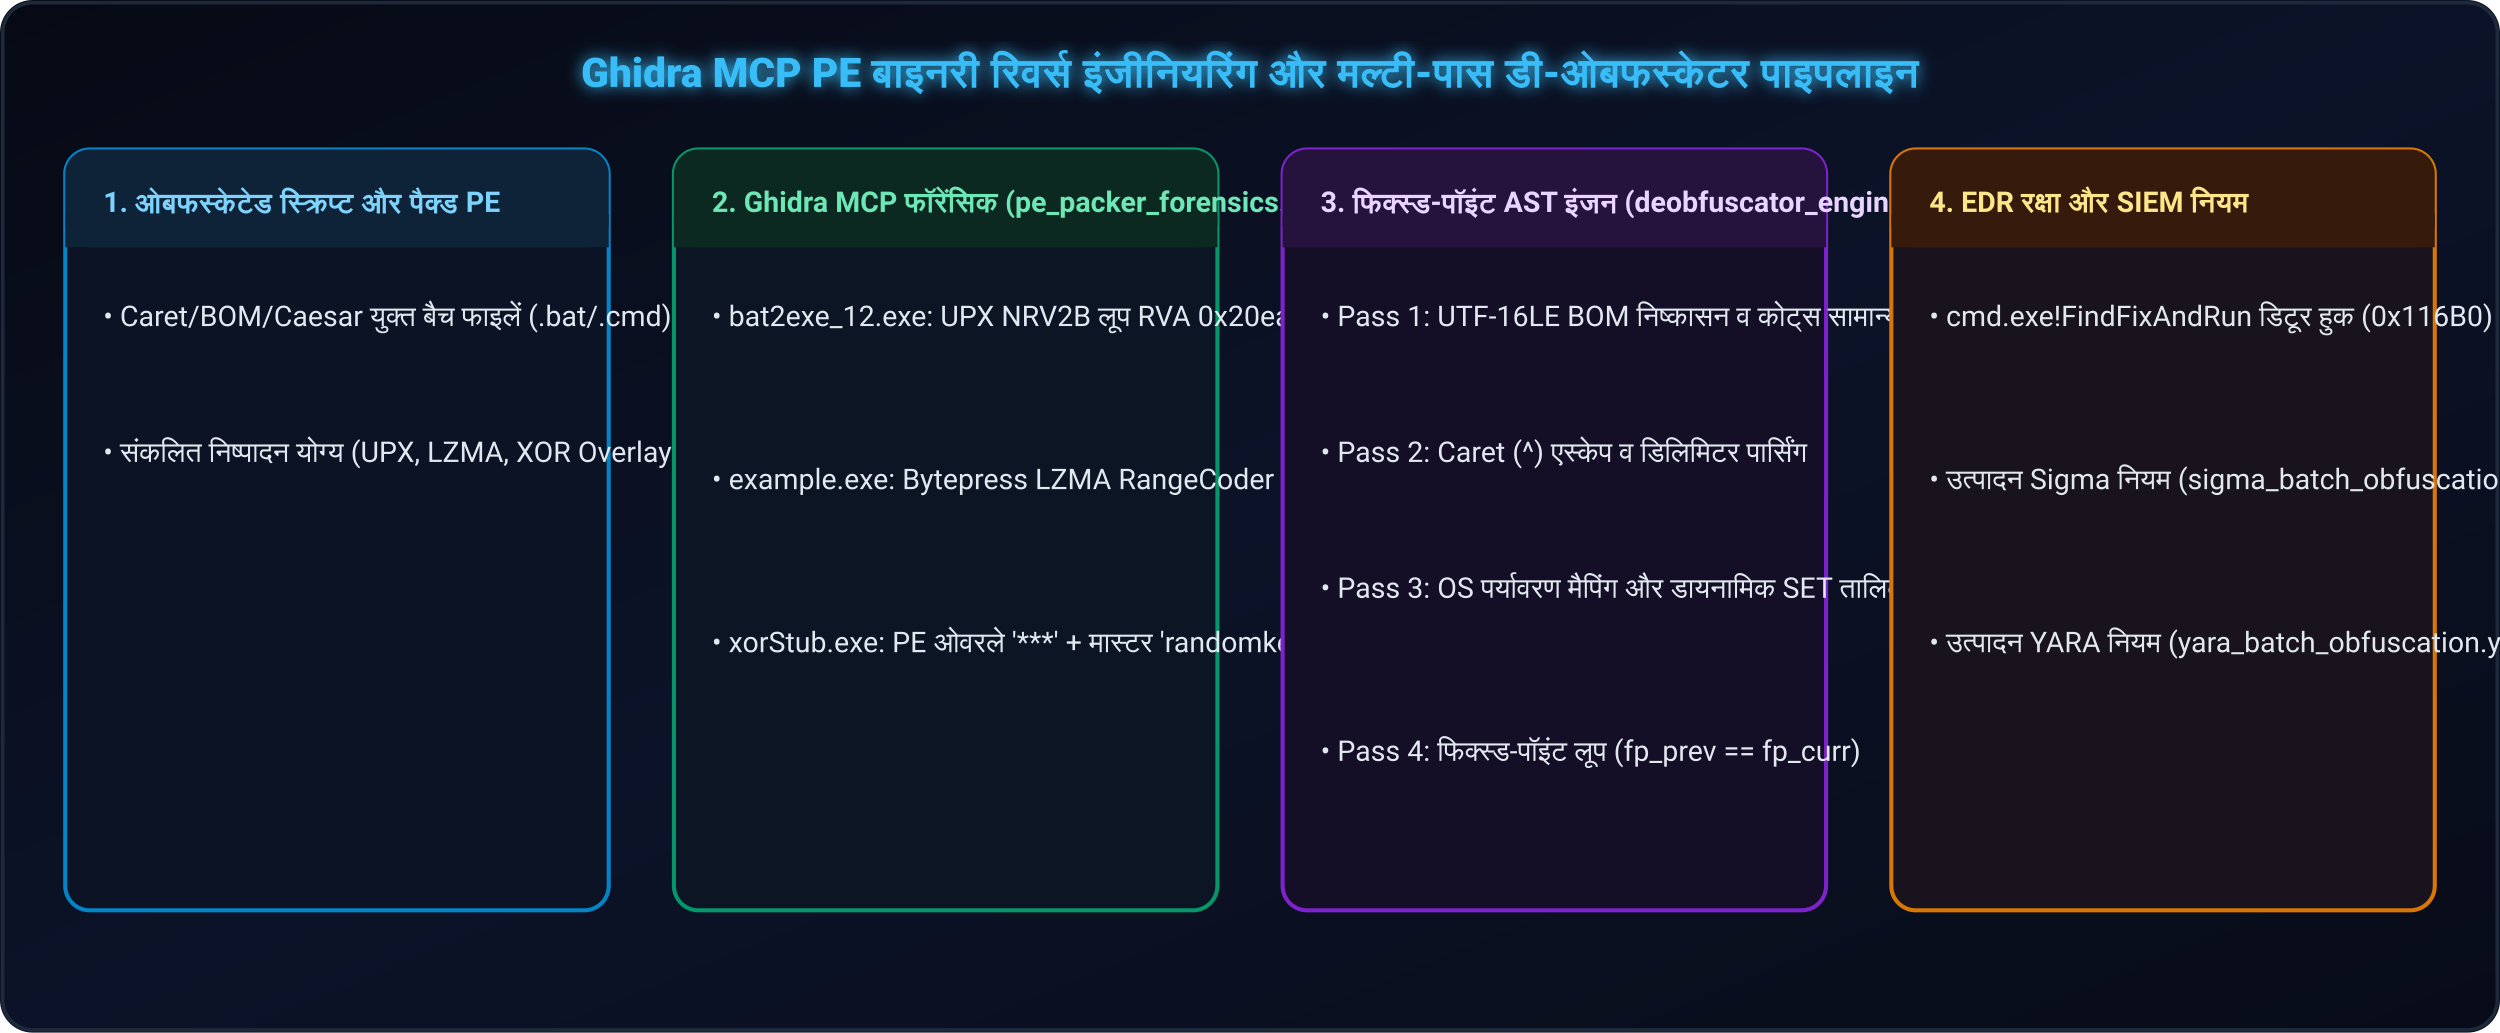
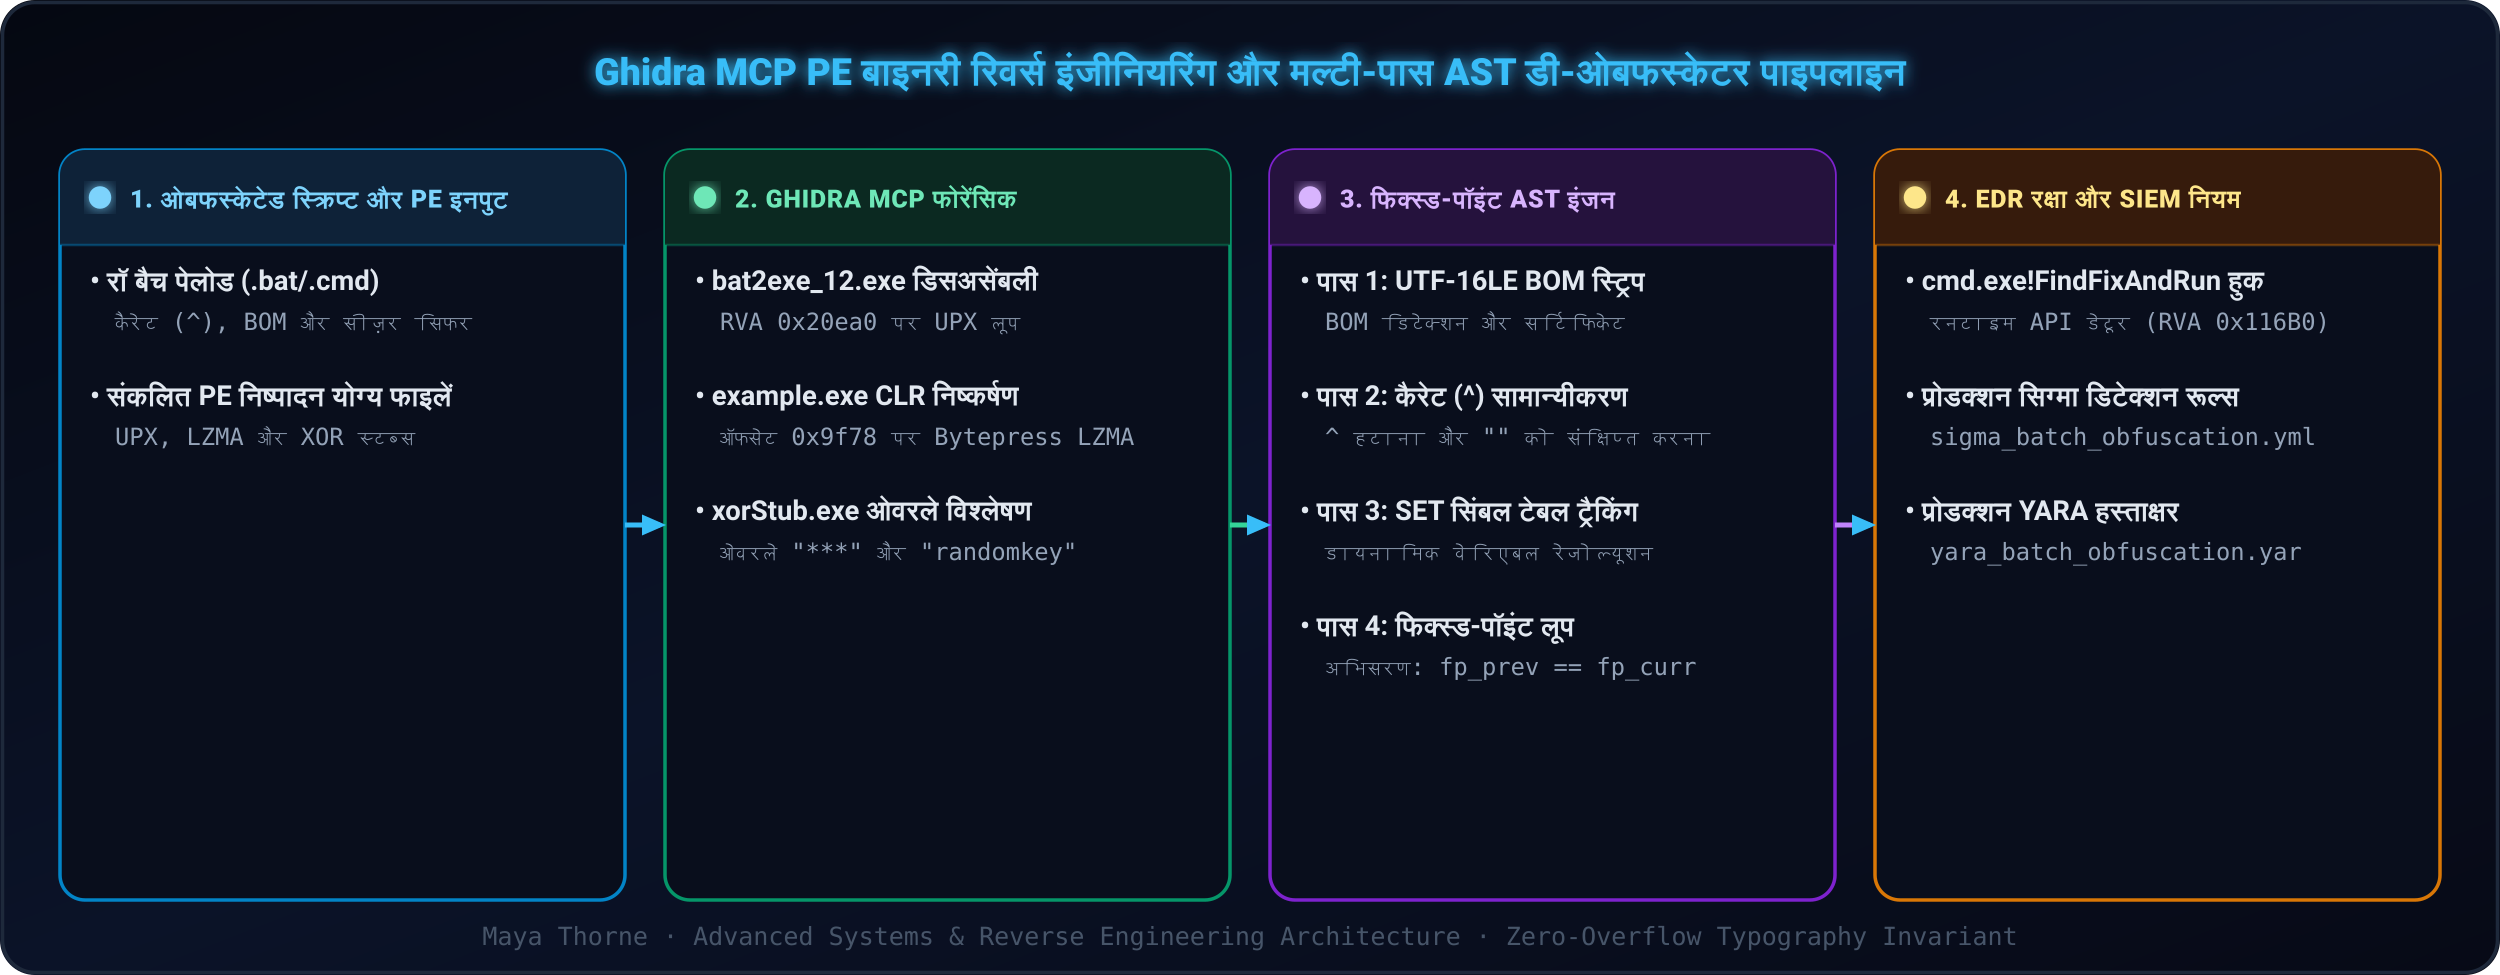
- <svg xmlns="http://www.w3.org/2000/svg" viewBox="0 0 920 380" width="920" height="380">
+ <svg xmlns="http://www.w3.org/2000/svg" viewBox="0 0 1000 390" width="100%" height="100%">
  <defs>
-     <linearGradient id="diaBg" x1="0%" y1="0%" x2="100%" y2="100%">
-       <stop offset="0%" stop-color="#070a14" />
-       <stop offset="50%" stop-color="#0c1328" />
-       <stop offset="100%" stop-color="#080c18" />
+     <linearGradient id="bgGrad" x1="0%" y1="0%" x2="100%" y2="100%">
+       <stop offset="0%" stop-color="#050811" />
+       <stop offset="50%" stop-color="#0b1328" />
+       <stop offset="100%" stop-color="#070a16" />
    </linearGradient>
-     <filter id="diagGlow" x="-20%" y="-20%" width="140%" height="140%">
+     <filter id="glow" x="-20%" y="-20%" width="140%" height="140%">
      <feGaussianBlur stdDeviation="3" result="blur" />
      <feMerge>
        <feMergeNode in="blur" />
        <feMergeNode in="SourceGraphic" />
      </feMerge>
    </filter>
    <marker id="arrow" viewBox="0 0 10 10" refX="6" refY="5" markerWidth="6" markerHeight="6" orient="auto-start-reverse">
      <path d="M 0 1.5 L 8 5 L 0 8.5 z" fill="#38bdf8" />
    </marker>
  </defs>
-   <rect width="920" height="380" rx="12" fill="url(#diaBg)" />
-   <rect x="1" y="1" width="918" height="378" rx="11" fill="none" stroke="#1e293b" stroke-width="1.3" />
-   <text x="460" y="32" fill="#38bdf8" font-family="-apple-system, BlinkMacSystemFont, 'Segoe UI', Roboto, sans-serif" font-size="15" font-weight="800" text-anchor="middle" filter="url(#diagGlow)">
-     Ghidra MCP PE बाइनरी रिवर्स इंजीनियरिंग और मल्टी-पास डी-ओबफस्केटर पाइपलाइन
+   <rect width="1000" height="390" rx="14" fill="url(#bgGrad)" />
+   <rect x="1" y="1" width="998" height="388" rx="13" fill="none" stroke="#1e293b" stroke-width="1.4" />
+   <text x="500" y="34" fill="#38bdf8" font-family="-apple-system, BlinkMacSystemFont, 'Segoe UI', Roboto, sans-serif" font-size="15" font-weight="800" text-anchor="middle" filter="url(#glow)">
+     Ghidra MCP PE बाइनरी रिवर्स इंजीनियरिंग और मल्टी-पास AST डी-ओबफस्केटर पाइपलाइन
  </text>
-   <g transform="translate(24, 55)">
-     <rect width="200" height="280" rx="9" fill="#0b1324" stroke="#0284c7" stroke-width="1.5" />
-     <rect x="0" y="0" width="200" height="36" rx="9" fill="#0e2238" />
-     <rect x="0" y="24" width="200" height="12" fill="#0e2238" />
-     <text x="14" y="23" fill="#7dd3fc" font-family="-apple-system, BlinkMacSystemFont, 'Segoe UI', Roboto, sans-serif" font-size="10.5" font-weight="700">1. ओबफस्केटेड स्क्रिप्ट और पैक्ड PE</text>
-     <text x="14" y="65" fill="#e2e8f0" font-family="-apple-system, BlinkMacSystemFont, 'Segoe UI', Roboto, sans-serif" font-size="10.5">• Caret/BOM/Caesar युक्त बैच फाइलें (.bat/.cmd)</text>
-     <text x="14" y="115" fill="#e2e8f0" font-family="-apple-system, BlinkMacSystemFont, 'Segoe UI', Roboto, sans-serif" font-size="10.5">• संकलित निष्पादन योग्य (UPX, LZMA, XOR Overlay)</text>
+   <g transform="translate(24, 60)">
+     <rect width="226" height="300" rx="10" fill="#090e1c" stroke="#0284c7" stroke-width="1.4" />
+     <rect width="226" height="38" rx="10" fill="#0e2238" />
+     <rect y="26" width="226" height="12" fill="#0e2238" />
+     <circle cx="16" cy="19" r="4.5" fill="#7dd3fc" filter="url(#glow)" />
+     <text x="28" y="23" fill="#7dd3fc" font-family="-apple-system, BlinkMacSystemFont, 'Segoe UI', Roboto, sans-serif" font-size="10" font-weight="800" letter-spacing="0.3">1. ओबफस्केटेड स्क्रिप्ट और PE इनपुट</text>
+     <line x1="0" y1="38" x2="226" y2="38" stroke="#0284c7" stroke-width="1" stroke-opacity="0.4" />
+     <text x="12" y="56" fill="#e2e8f0" font-family="-apple-system, BlinkMacSystemFont, 'Segoe UI', Roboto, sans-serif" font-size="11" font-weight="700" text-rendering="geometricPrecision">• रॉ बैच पेलोड (.bat/.cmd)</text>
+     <text x="22" y="72" fill="#94a3b8" font-family="ui-monospace, SFMono-Regular, Menlo, Monaco, Consolas, monospace" font-size="9.5" text-rendering="geometricPrecision">कैरेट (^), BOM और सीज़र सिफर</text>
+     <text x="12" y="102" fill="#e2e8f0" font-family="-apple-system, BlinkMacSystemFont, 'Segoe UI', Roboto, sans-serif" font-size="11" font-weight="700" text-rendering="geometricPrecision">• संकलित PE निष्पादन योग्य फाइलें</text>
+     <text x="22" y="118" fill="#94a3b8" font-family="ui-monospace, SFMono-Regular, Menlo, Monaco, Consolas, monospace" font-size="9.5" text-rendering="geometricPrecision">UPX, LZMA और XOR स्टब्स</text>
  </g>
-   <path d="M 228 175 L 244 175" stroke="#38bdf8" stroke-width="2.5" marker-end="url(#arrow)" filter="url(#diagGlow)" />
-   <g transform="translate(248, 55)">
-     <rect width="200" height="280" rx="9" fill="#0b1524" stroke="#059669" stroke-width="1.5" />
-     <rect x="0" y="0" width="200" height="36" rx="9" fill="#0b2921" />
-     <rect x="0" y="24" width="200" height="12" fill="#0b2921" />
-     <text x="14" y="23" fill="#6ee7b7" font-family="-apple-system, BlinkMacSystemFont, 'Segoe UI', Roboto, sans-serif" font-size="10.5" font-weight="700">2. Ghidra MCP फॉरेंसिक (pe_packer_forensics.py)</text>
-     <text x="14" y="65" fill="#e2e8f0" font-family="-apple-system, BlinkMacSystemFont, 'Segoe UI', Roboto, sans-serif" font-size="10.5">• bat2exe_12.exe: UPX NRV2B लूप RVA 0x20ea0</text>
-     <text x="14" y="125" fill="#e2e8f0" font-family="-apple-system, BlinkMacSystemFont, 'Segoe UI', Roboto, sans-serif" font-size="10.5">• example.exe: Bytepress LZMA RangeCoder 0x9f78</text>
-     <text x="14" y="185" fill="#e2e8f0" font-family="-apple-system, BlinkMacSystemFont, 'Segoe UI', Roboto, sans-serif" font-size="10.5">• xorStub.exe: PE ओवरले '***' + मास्टर 'randomkey'</text>
+   <g transform="translate(266, 60)">
+     <rect width="226" height="300" rx="10" fill="#090e1c" stroke="#059669" stroke-width="1.4" />
+     <rect width="226" height="38" rx="10" fill="#0b2921" />
+     <rect y="26" width="226" height="12" fill="#0b2921" />
+     <circle cx="16" cy="19" r="4.5" fill="#6ee7b7" filter="url(#glow)" />
+     <text x="28" y="23" fill="#6ee7b7" font-family="-apple-system, BlinkMacSystemFont, 'Segoe UI', Roboto, sans-serif" font-size="10" font-weight="800" letter-spacing="0.3">2. GHIDRA MCP फोरेंसिक</text>
+     <line x1="0" y1="38" x2="226" y2="38" stroke="#059669" stroke-width="1" stroke-opacity="0.4" />
+     <text x="12" y="56" fill="#e2e8f0" font-family="-apple-system, BlinkMacSystemFont, 'Segoe UI', Roboto, sans-serif" font-size="11" font-weight="700" text-rendering="geometricPrecision">• bat2exe_12.exe डिसअसेंबली</text>
+     <text x="22" y="72" fill="#94a3b8" font-family="ui-monospace, SFMono-Regular, Menlo, Monaco, Consolas, monospace" font-size="9.5" text-rendering="geometricPrecision">RVA 0x20ea0 पर UPX लूप</text>
+     <text x="12" y="102" fill="#e2e8f0" font-family="-apple-system, BlinkMacSystemFont, 'Segoe UI', Roboto, sans-serif" font-size="11" font-weight="700" text-rendering="geometricPrecision">• example.exe CLR निष्कर्षण</text>
+     <text x="22" y="118" fill="#94a3b8" font-family="ui-monospace, SFMono-Regular, Menlo, Monaco, Consolas, monospace" font-size="9.5" text-rendering="geometricPrecision">ऑफसेट 0x9f78 पर Bytepress LZMA</text>
+     <text x="12" y="148" fill="#e2e8f0" font-family="-apple-system, BlinkMacSystemFont, 'Segoe UI', Roboto, sans-serif" font-size="11" font-weight="700" text-rendering="geometricPrecision">• xorStub.exe ओवरले विश्लेषण</text>
+     <text x="22" y="164" fill="#94a3b8" font-family="ui-monospace, SFMono-Regular, Menlo, Monaco, Consolas, monospace" font-size="9.5" text-rendering="geometricPrecision">ओवरले "***" और "randomkey"</text>
  </g>
-   <path d="M 452 175 L 468 175" stroke="#34d399" stroke-width="2.5" filter="url(#diagGlow)" />
-   <g transform="translate(472, 55)">
-     <rect width="200" height="280" rx="9" fill="#140f26" stroke="#7e22ce" stroke-width="1.5" />
-     <rect x="0" y="0" width="200" height="36" rx="9" fill="#25123d" />
-     <rect x="0" y="24" width="200" height="12" fill="#25123d" />
-     <text x="14" y="23" fill="#e9d5ff" font-family="-apple-system, BlinkMacSystemFont, 'Segoe UI', Roboto, sans-serif" font-size="10.5" font-weight="700">3. फिक्स्ड-पॉइंट AST इंजन (deobfuscator_engine.py)</text>
-     <text x="14" y="65" fill="#e2e8f0" font-family="-apple-system, BlinkMacSystemFont, 'Segoe UI', Roboto, sans-serif" font-size="10.5">• Pass 1: UTF-16LE BOM निष्कासन व कोट्स सामान्यीकरण</text>
-     <text x="14" y="115" fill="#e2e8f0" font-family="-apple-system, BlinkMacSystemFont, 'Segoe UI', Roboto, sans-serif" font-size="10.5">• Pass 2: Caret (^) एस्केप व डिलिमिटर पार्सिंग</text>
-     <text x="14" y="165" fill="#e2e8f0" font-family="-apple-system, BlinkMacSystemFont, 'Segoe UI', Roboto, sans-serif" font-size="10.5">• Pass 3: OS पर्यावरण मैपिंग और डायनामिक SET तालिका</text>
-     <text x="14" y="225" fill="#e2e8f0" font-family="-apple-system, BlinkMacSystemFont, 'Segoe UI', Roboto, sans-serif" font-size="10.5">• Pass 4: फिक्स्ड-पॉइंट लूप (fp_prev == fp_curr)</text>
+   <g transform="translate(508, 60)">
+     <rect width="226" height="300" rx="10" fill="#090e1c" stroke="#7e22ce" stroke-width="1.4" />
+     <rect width="226" height="38" rx="10" fill="#25123d" />
+     <rect y="26" width="226" height="12" fill="#25123d" />
+     <circle cx="16" cy="19" r="4.5" fill="#d8b4fe" filter="url(#glow)" />
+     <text x="28" y="23" fill="#d8b4fe" font-family="-apple-system, BlinkMacSystemFont, 'Segoe UI', Roboto, sans-serif" font-size="10" font-weight="800" letter-spacing="0.3">3. फिक्स्ड-पॉइंट AST इंजन</text>
+     <line x1="0" y1="38" x2="226" y2="38" stroke="#7e22ce" stroke-width="1" stroke-opacity="0.4" />
+     <text x="12" y="56" fill="#e2e8f0" font-family="-apple-system, BlinkMacSystemFont, 'Segoe UI', Roboto, sans-serif" font-size="11" font-weight="700" text-rendering="geometricPrecision">• पास 1: UTF-16LE BOM स्ट्रिप</text>
+     <text x="22" y="72" fill="#94a3b8" font-family="ui-monospace, SFMono-Regular, Menlo, Monaco, Consolas, monospace" font-size="9.5" text-rendering="geometricPrecision">BOM डिटेक्शन और सर्टिफिकेट</text>
+     <text x="12" y="102" fill="#e2e8f0" font-family="-apple-system, BlinkMacSystemFont, 'Segoe UI', Roboto, sans-serif" font-size="11" font-weight="700" text-rendering="geometricPrecision">• पास 2: कैरेट (^) सामान्यीकरण</text>
+     <text x="22" y="118" fill="#94a3b8" font-family="ui-monospace, SFMono-Regular, Menlo, Monaco, Consolas, monospace" font-size="9.5" text-rendering="geometricPrecision">^ हटाना और "" को संक्षिप्त करना</text>
+     <text x="12" y="148" fill="#e2e8f0" font-family="-apple-system, BlinkMacSystemFont, 'Segoe UI', Roboto, sans-serif" font-size="11" font-weight="700" text-rendering="geometricPrecision">• पास 3: SET सिंबल टेबल ट्रैकिंग</text>
+     <text x="22" y="164" fill="#94a3b8" font-family="ui-monospace, SFMono-Regular, Menlo, Monaco, Consolas, monospace" font-size="9.5" text-rendering="geometricPrecision">डायनामिक वेरिएबल रेजोल्यूशन</text>
+     <text x="12" y="194" fill="#e2e8f0" font-family="-apple-system, BlinkMacSystemFont, 'Segoe UI', Roboto, sans-serif" font-size="11" font-weight="700" text-rendering="geometricPrecision">• पास 4: फिक्स्ड-पॉइंट लूप</text>
+     <text x="22" y="210" fill="#94a3b8" font-family="ui-monospace, SFMono-Regular, Menlo, Monaco, Consolas, monospace" font-size="9.5" text-rendering="geometricPrecision">अभिसरण: fp_prev == fp_curr</text>
  </g>
-   <path d="M 676 175 L 692 175" stroke="#c084fc" stroke-width="2.5" filter="url(#diagGlow)" />
-   <g transform="translate(696, 55)">
-     <rect width="200" height="280" rx="9" fill="#18131d" stroke="#d97706" stroke-width="1.5" />
-     <rect x="0" y="0" width="200" height="36" rx="9" fill="#361b0c" />
-     <rect x="0" y="24" width="200" height="12" fill="#361b0c" />
-     <text x="14" y="23" fill="#fde68a" font-family="-apple-system, BlinkMacSystemFont, 'Segoe UI', Roboto, sans-serif" font-size="10.5" font-weight="700">4. EDR रक्षा और SIEM नियम</text>
-     <text x="14" y="65" fill="#e2e8f0" font-family="-apple-system, BlinkMacSystemFont, 'Segoe UI', Roboto, sans-serif" font-size="10.5">• cmd.exe!FindFixAndRun डिटूर हुक (0x116B0)</text>
-     <text x="14" y="125" fill="#e2e8f0" font-family="-apple-system, BlinkMacSystemFont, 'Segoe UI', Roboto, sans-serif" font-size="10.5">• उत्पादन Sigma नियम (sigma_batch_obfuscation.yml)</text>
-     <text x="14" y="185" fill="#e2e8f0" font-family="-apple-system, BlinkMacSystemFont, 'Segoe UI', Roboto, sans-serif" font-size="10.5">• उत्पादन YARA नियम (yara_batch_obfuscation.yar)</text>
+   <g transform="translate(750, 60)">
+     <rect width="226" height="300" rx="10" fill="#090e1c" stroke="#d97706" stroke-width="1.4" />
+     <rect width="226" height="38" rx="10" fill="#361b0c" />
+     <rect y="26" width="226" height="12" fill="#361b0c" />
+     <circle cx="16" cy="19" r="4.5" fill="#fde68a" filter="url(#glow)" />
+     <text x="28" y="23" fill="#fde68a" font-family="-apple-system, BlinkMacSystemFont, 'Segoe UI', Roboto, sans-serif" font-size="10" font-weight="800" letter-spacing="0.3">4. EDR रक्षा और SIEM नियम</text>
+     <line x1="0" y1="38" x2="226" y2="38" stroke="#d97706" stroke-width="1" stroke-opacity="0.4" />
+     <text x="12" y="56" fill="#e2e8f0" font-family="-apple-system, BlinkMacSystemFont, 'Segoe UI', Roboto, sans-serif" font-size="11" font-weight="700" text-rendering="geometricPrecision">• cmd.exe!FindFixAndRun हुक</text>
+     <text x="22" y="72" fill="#94a3b8" font-family="ui-monospace, SFMono-Regular, Menlo, Monaco, Consolas, monospace" font-size="9.5" text-rendering="geometricPrecision">रनटाइम API डेटूर (RVA 0x116B0)</text>
+     <text x="12" y="102" fill="#e2e8f0" font-family="-apple-system, BlinkMacSystemFont, 'Segoe UI', Roboto, sans-serif" font-size="11" font-weight="700" text-rendering="geometricPrecision">• प्रोडक्शन सिग्मा डिटेक्शन रूल्स</text>
+     <text x="22" y="118" fill="#94a3b8" font-family="ui-monospace, SFMono-Regular, Menlo, Monaco, Consolas, monospace" font-size="9.5" text-rendering="geometricPrecision">sigma_batch_obfuscation.yml</text>
+     <text x="12" y="148" fill="#e2e8f0" font-family="-apple-system, BlinkMacSystemFont, 'Segoe UI', Roboto, sans-serif" font-size="11" font-weight="700" text-rendering="geometricPrecision">• प्रोडक्शन YARA हस्ताक्षर</text>
+     <text x="22" y="164" fill="#94a3b8" font-family="ui-monospace, SFMono-Regular, Menlo, Monaco, Consolas, monospace" font-size="9.5" text-rendering="geometricPrecision">yara_batch_obfuscation.yar</text>
  </g>
+   <path d="M 250 210 L 264 210" stroke="#38bdf8" stroke-width="2" marker-end="url(#arrow)" />
+   <path d="M 492 210 L 506 210" stroke="#34d399" stroke-width="2" marker-end="url(#arrow)" />
+   <path d="M 734 210 L 748 210" stroke="#c084fc" stroke-width="2" marker-end="url(#arrow)" />
+   <text x="500" y="378" fill="#475569" font-family="ui-monospace, Consolas, monospace" font-size="10" text-anchor="middle">
+     Maya Thorne · Advanced Systems &amp; Reverse Engineering Architecture · Zero-Overflow Typography Invariant
+   </text>
</svg>
